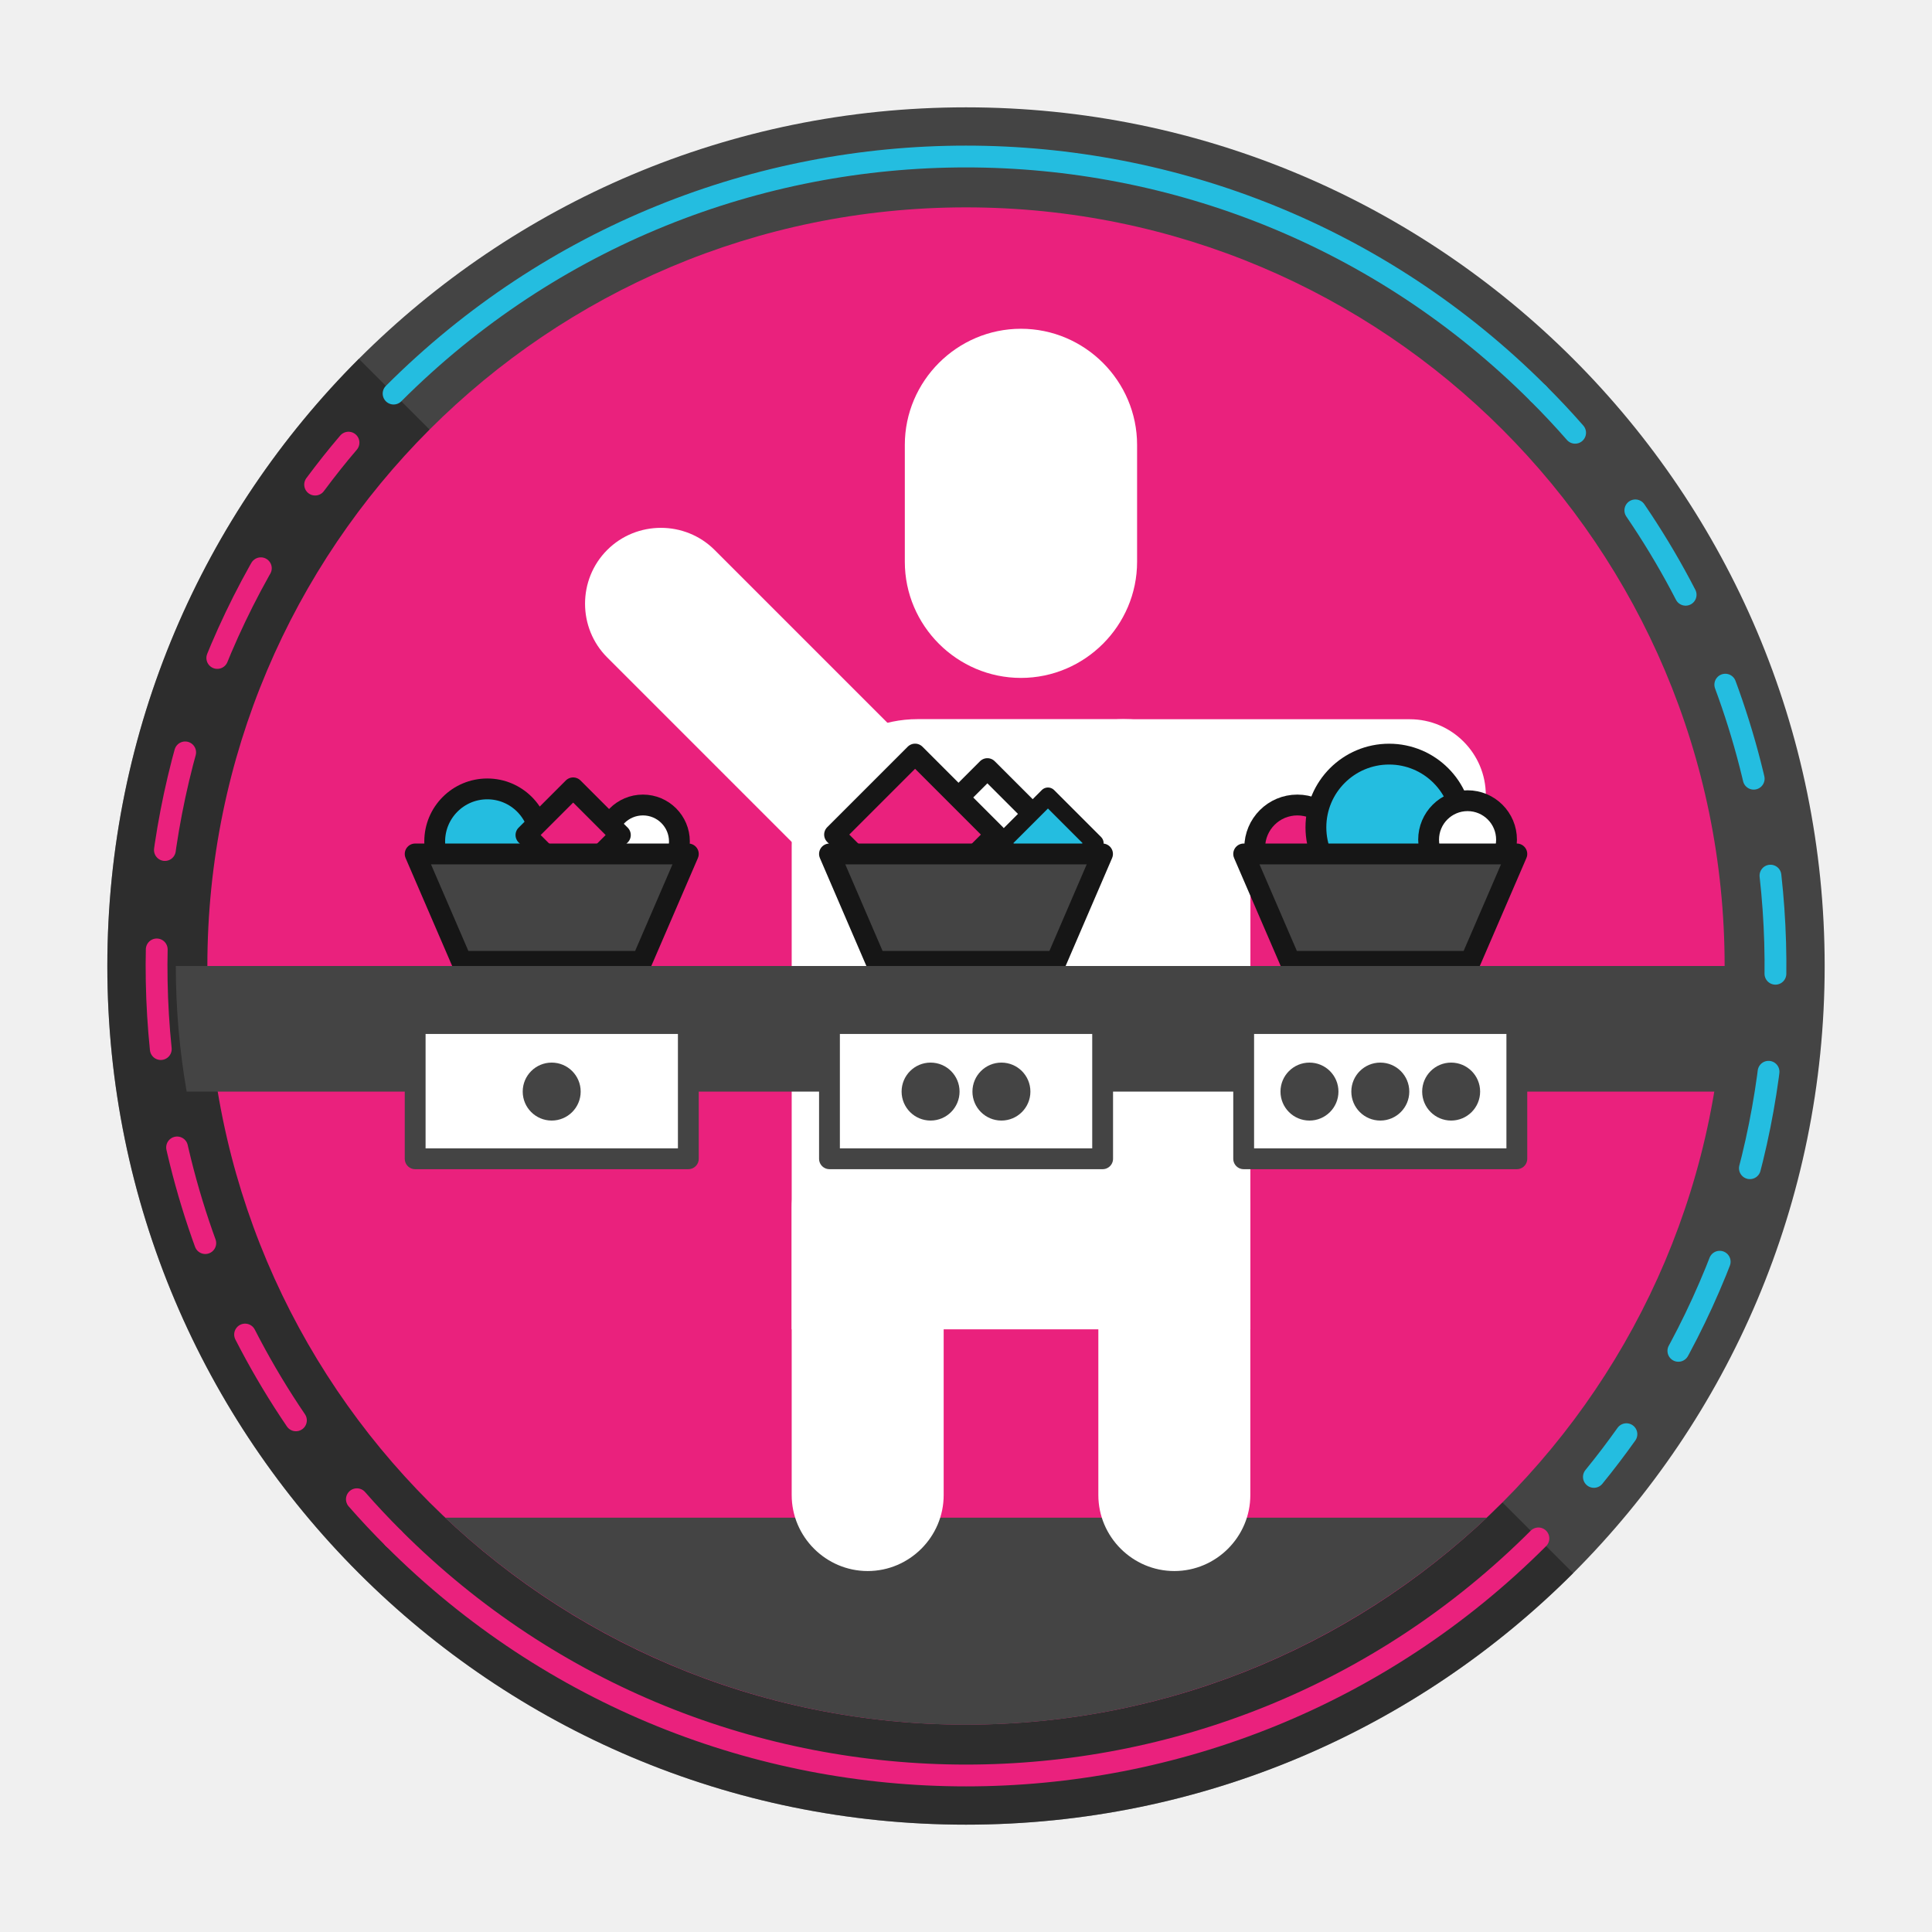
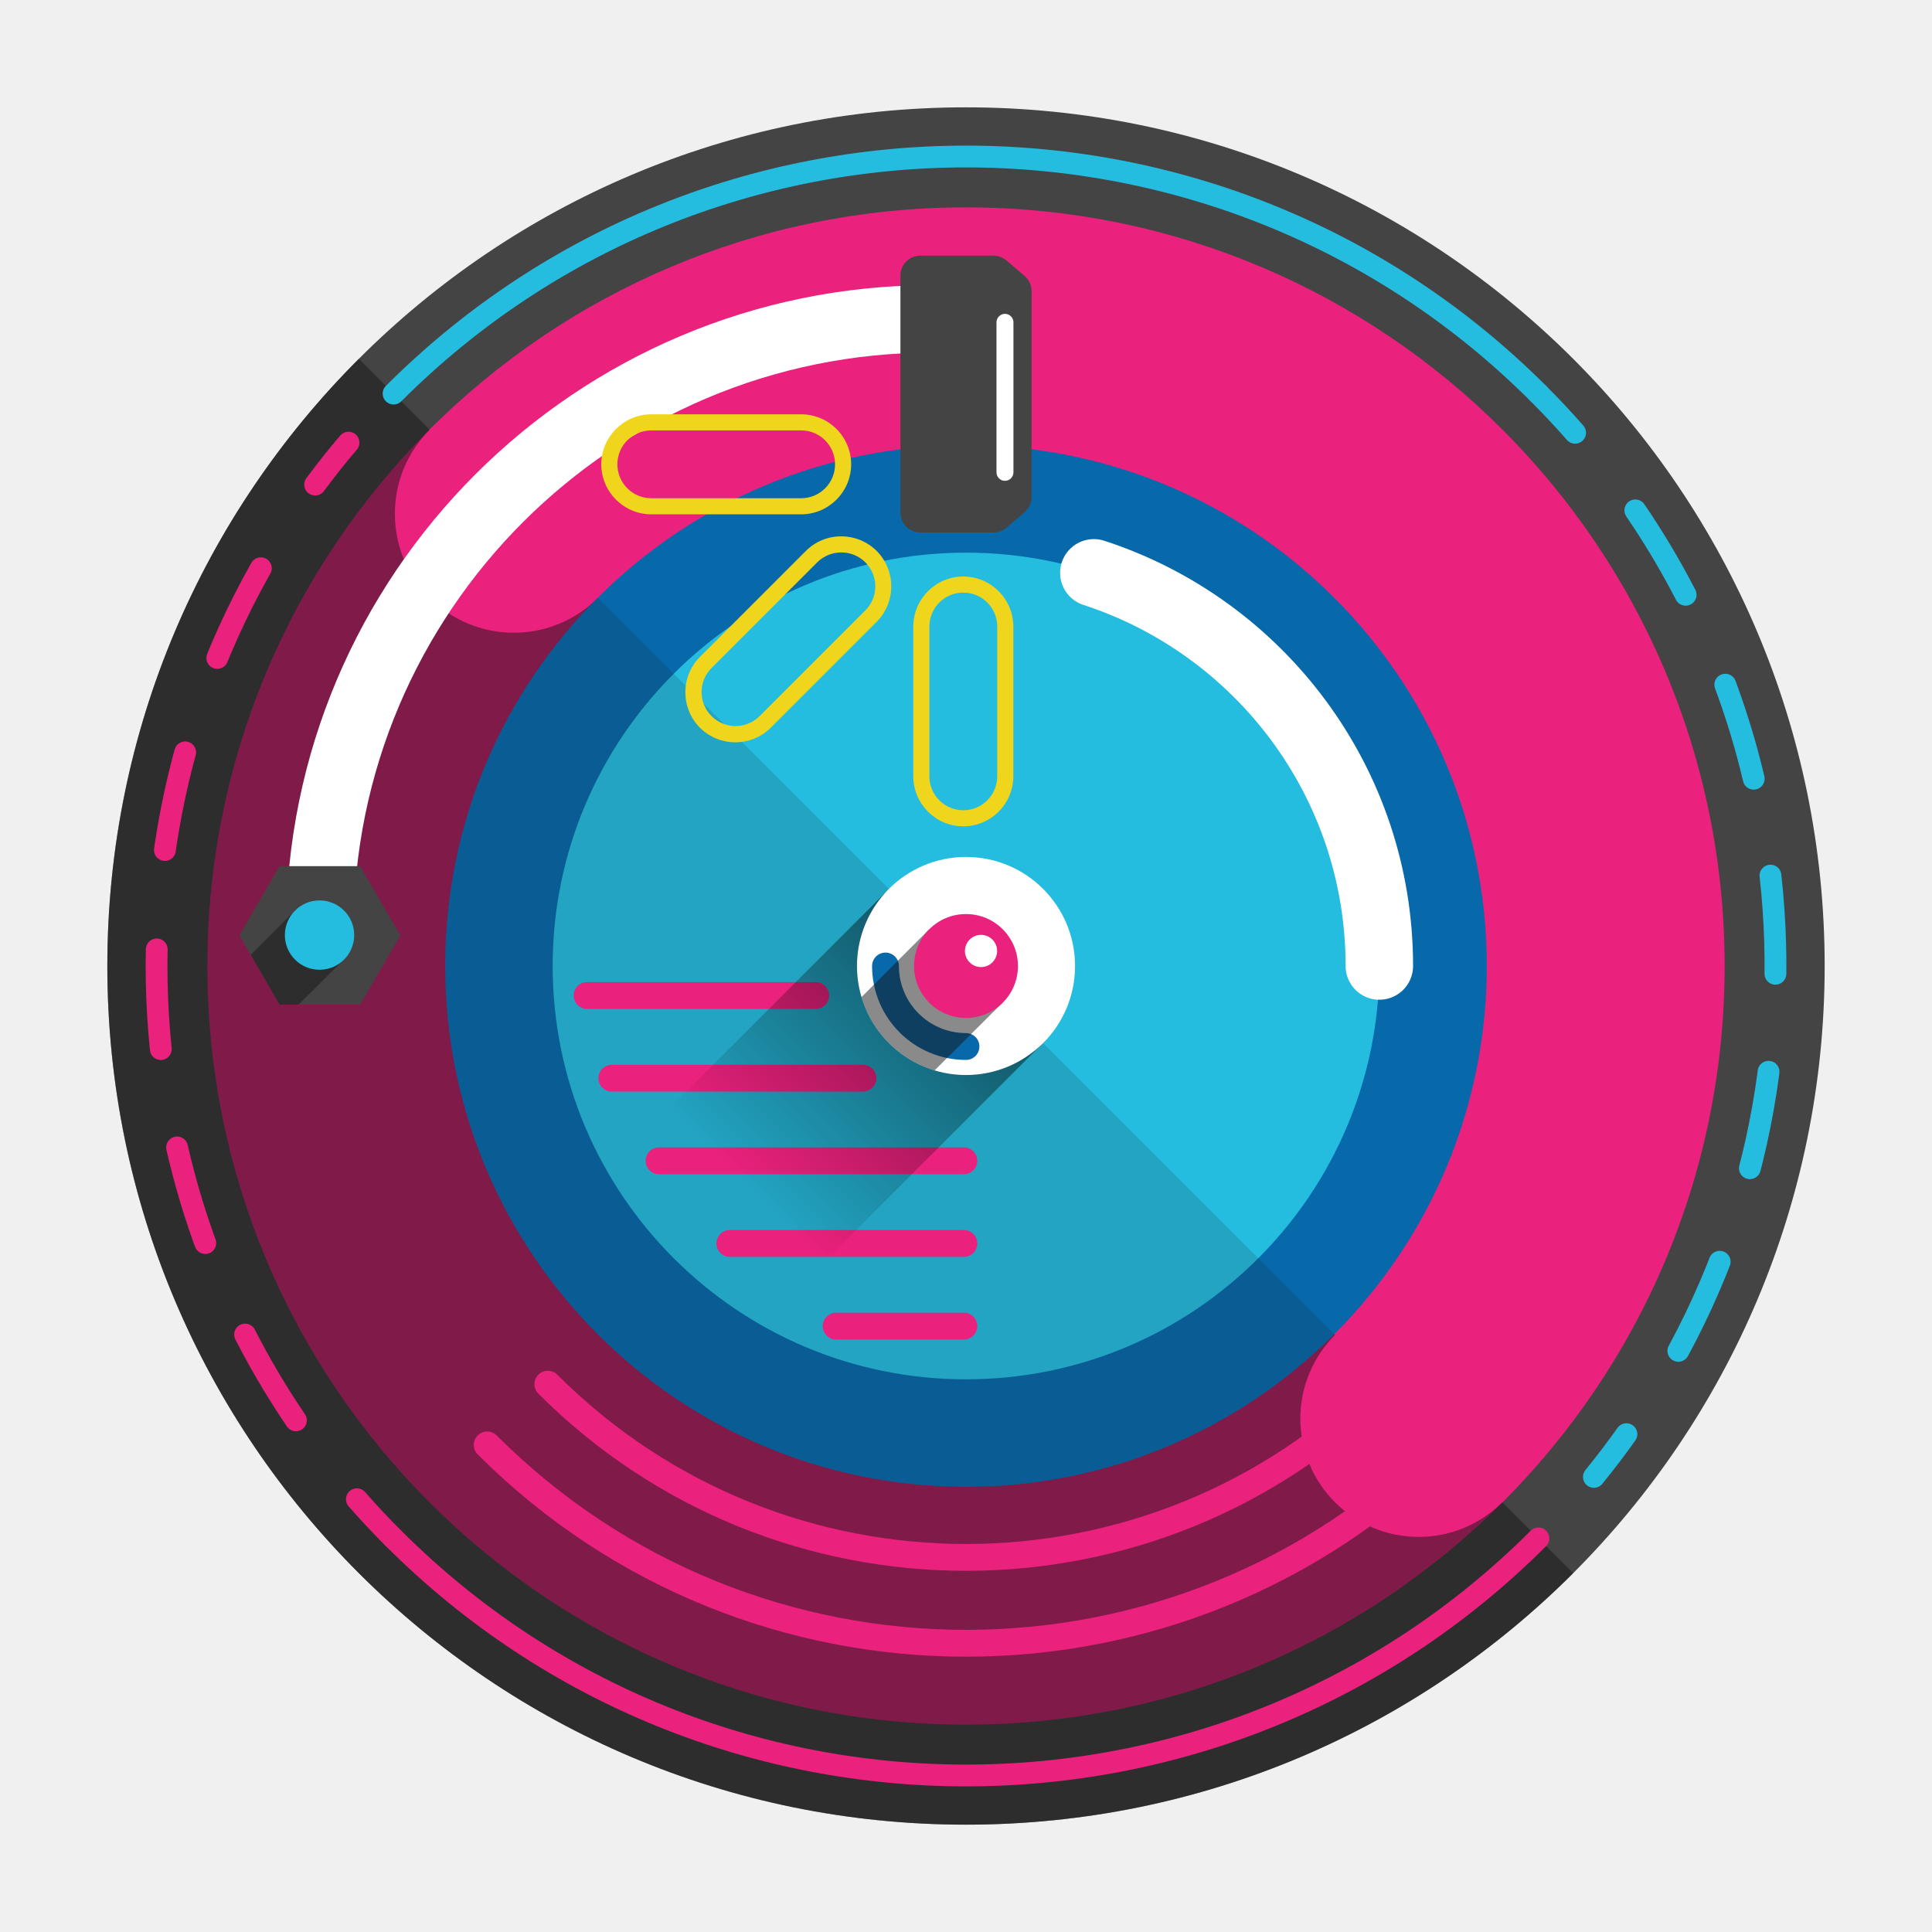
- <svg xmlns="http://www.w3.org/2000/svg" version="1.1" id="Layer_1" x="0px" y="0px" viewBox="0 0 1800 1800" style="enable-background:new 0 0 1800 1800;" xml:space="preserve">
-   <style type="text/css">
- 	.st0{fill:#444444;}
- 	.st1{opacity:0.5;fill:#161616;enable-background:new    ;}
- 	.st2{fill:#EA217D;}
- 	.st3{fill:none;stroke:#EA217D;stroke-width:20.313;stroke-linecap:round;stroke-linejoin:round;}
- 	
- 		.st4{fill:none;stroke:#EA217D;stroke-width:20.313;stroke-linecap:round;stroke-linejoin:round;stroke-dasharray:92.976,92.976,92.976,92.976;}
- 	
- 		.st5{fill:none;stroke:#EA217D;stroke-width:20.313;stroke-linecap:round;stroke-linejoin:round;stroke-dasharray:92.976,92.976,92.976,92.976,92.976,92.976;}
- 	.st6{fill:none;stroke:#EA217D;stroke-width:20.313;stroke-linecap:round;stroke-linejoin:round;stroke-miterlimit:10;}
- 	.st7{fill:none;stroke:#24BDE0;stroke-width:20.313;stroke-linecap:round;stroke-linejoin:round;}
- 	
- 		.st8{fill:none;stroke:#24BDE0;stroke-width:20.313;stroke-linecap:round;stroke-linejoin:round;stroke-dasharray:91.595,91.595,91.595,91.595;}
- 	
- 		.st9{fill:none;stroke:#24BDE0;stroke-width:20.313;stroke-linecap:round;stroke-linejoin:round;stroke-dasharray:91.595,91.595,91.595,91.595,91.595,91.595;}
- 	.st10{fill:none;stroke:#24BDE0;stroke-width:20.313;stroke-linecap:round;stroke-linejoin:round;stroke-miterlimit:10;}
- 	.st11{fill:#FFFFFF;}
- 	.st12{fill:#24BDE0;stroke:#161616;stroke-width:19.402;stroke-linecap:round;stroke-linejoin:round;stroke-miterlimit:10;}
- 	.st13{fill:#FFFFFF;stroke:#161616;stroke-width:19.402;stroke-linecap:round;stroke-linejoin:round;stroke-miterlimit:10;}
- 	.st14{fill:#EA217D;stroke:#161616;stroke-width:19.402;stroke-linecap:round;stroke-linejoin:round;stroke-miterlimit:10;}
- 	.st15{fill:#444444;stroke:#161616;stroke-width:19.402;stroke-linecap:round;stroke-linejoin:round;stroke-miterlimit:10;}
- 	.st16{fill:#24BDE0;stroke:#161616;stroke-width:16.2;stroke-linecap:round;stroke-linejoin:round;stroke-miterlimit:10;}
- 	.st17{fill:#FFFFFF;stroke:#444444;stroke-width:19.402;stroke-linecap:round;stroke-linejoin:round;stroke-miterlimit:10;}
- </style>
-   <circle class="st0" cx="900" cy="900" r="800" />
-   <path class="st1" d="M900,1700c220.9,0,420.9-89.5,565.7-234.3L334.3,334.3C189.5,479.1,100,679.1,100,900  C100,1341.8,458.2,1700,900,1700z" />
-   <circle class="st2" cx="900" cy="900" r="706.8" />
-   <g>
-     <g>
-       <g>
-         <path class="st3" d="M366.7,1433.3c-11.9-11.9-23.3-24-34.2-36.5" />
-         <path class="st4" d="M275.7,1323.3c-62.4-91.8-102.3-194.4-119.7-299.9" />
-         <path class="st5" d="M149.8,977.4c-17.2-168.1,21.9-340.9,117.3-487.7" />
-         <path class="st3" d="M293.6,451.5c9.9-13.3,20.2-26.4,31.1-39.1" />
-       </g>
-     </g>
-     <path class="st6" d="M1433.3,1433.3c-294.5,294.5-772,294.5-1066.6,0" />
-     <g>
-       <g>
-         <path class="st7" d="M1433.3,366.7c11.9,11.9,23.3,24,34.2,36.5" />
-         <path class="st8" d="M1523.6,475.5c61.6,90.3,101.5,191.1,119.5,294.9" />
-         <path class="st9" d="M1649.5,815.8c18.5,165.6-17.8,336.2-108.8,482.4" />
-         <path class="st7" d="M1515.3,1336.2c-9.6,13.5-19.7,26.8-30.3,39.8" />
-       </g>
-     </g>
-     <path class="st10" d="M366.7,366.7c294.5-294.5,772-294.5,1066.6,0" />
-   </g>
-   <circle class="st12" cx="454" cy="784" r="49" />
-   <circle class="st13" cx="599" cy="784" r="34" />
-   <rect x="502.9" y="746.9" transform="matrix(0.7071 -0.7071 0.7071 0.7071 -393.7173 605.4645)" class="st14" width="62.2" height="62.2" />
-   <path class="st11" d="M951.2,631.6L951.2,631.6c-59.5,0-108.2-48.7-108.2-108.2V414.5c0-59.5,48.7-108.2,108.2-108.2l0,0  c59.5,0,108.2,48.7,108.2,108.2v108.9C1059.4,582.9,1010.7,631.6,951.2,631.6z" />
-   <path class="st0" d="M414.8,1414c126.6,119,297.3,192.9,485.2,192.9s358.6-73.9,485.2-192.9H414.8z" />
-   <path class="st11" d="M808.4,1463.7L808.4,1463.7c-38.9,0-70.8-31.9-70.8-70.8v-268.1c0-38.9,31.9-70.8,70.8-70.8l0,0  c38.9,0,70.8,31.9,70.8,70.8v268.1C879.2,1431.9,847.3,1463.7,808.4,1463.7z" />
-   <path class="st11" d="M855.4,802.1L855.4,802.1c-27.5,27.5-72.6,27.5-100.1,0L565.7,612.5c-27.5-27.5-27.5-72.6,0-100.1l0,0  c27.5-27.5,72.6-27.5,100.1,0L855.4,702C882.9,729.5,882.9,774.5,855.4,802.1z" />
-   <path class="st11" d="M1384.3,740.9L1384.3,740.9c0,38.9-31.9,70.8-70.8,70.8h-268.1c-38.9,0-70.8-31.9-70.8-70.8l0,0  c0-38.9,31.9-70.8,70.8-70.8h268.1C1352.5,670.1,1384.3,701.9,1384.3,740.9z" />
-   <path class="st11" d="M1094.1,1463.7L1094.1,1463.7c-38.9,0-70.8-31.9-70.8-70.8v-268.1c0-38.9,31.9-70.8,70.8-70.8l0,0  c38.9,0,70.8,31.9,70.8,70.8v268.1C1164.9,1431.9,1133,1463.7,1094.1,1463.7z" />
-   <path class="st11" d="M1164.9,1238.5H737.6V787.3c0-64.5,52.8-117.3,117.3-117.3h192.8c64.5,0,117.3,52.8,117.3,117.3L1164.9,1238.5  L1164.9,1238.5z" />
-   <rect x="882.9" y="731.4" transform="matrix(0.7071 -0.7071 0.7071 0.7071 -273.9533 875.6078)" class="st13" width="74.1" height="74.1" />
-   <rect x="799.5" y="724.5" transform="matrix(0.7071 -0.7071 0.7071 0.7071 -300.0794 830.5985)" class="st14" width="106.1" height="106.1" />
-   <polygon class="st15" points="598.1,895.7 430,895.7 386.8,795.6 641.3,795.6 " />
-   <rect x="945.4" y="754.6" transform="matrix(0.7071 -0.7071 0.7071 0.7071 -269.4862 920.4843)" class="st16" width="61.9" height="61.9" />
-   <polygon class="st15" points="984.1,895.7 815.9,895.7 772.8,795.6 1027.2,795.6 " />
-   <circle class="st14" cx="1208.7" cy="789.7" r="39.7" />
-   <circle class="st12" cx="1294.2" cy="770.8" r="68.2" />
-   <circle class="st13" cx="1367.3" cy="782.3" r="36.3" />
-   <polygon class="st15" points="1370,895.7 1201.9,895.7 1158.7,795.6 1413.2,795.6 " />
-   <path class="st0" d="M1626.1,1017c6.6-38,10.1-77.1,10.1-117H163.8c0,39.9,3.5,79,10.1,117H1626.1z" />
-   <rect x="386.8" y="953.6" class="st17" width="254.5" height="126" />
-   <rect x="772.8" y="953.6" class="st17" width="254.5" height="126" />
-   <rect x="1158.7" y="953.6" class="st17" width="254.5" height="126" />
-   <circle class="st0" cx="514" cy="1017" r="27" />
-   <g>
-     <circle class="st0" cx="867" cy="1017" r="27" />
-     <circle class="st0" cx="933" cy="1017" r="27" />
-   </g>
-   <g>
-     <circle class="st0" cx="1220" cy="1017" r="27" />
-     <circle class="st0" cx="1286" cy="1017" r="27" />
-     <circle class="st0" cx="1352" cy="1017" r="27" />
-   </g>
+ <svg xmlns="http://www.w3.org/2000/svg" id="Layer_1" data-name="Layer 1" viewBox="0 0 1800 1800">
+   <defs>
+     <style>.cls-1{fill:#444;}.cls-2{fill:#ea217d;}.cls-16,.cls-3{fill:#161616;}.cls-20,.cls-3{opacity:0.5;}.cls-16,.cls-20,.cls-3{isolation:isolate;}.cls-10,.cls-11,.cls-12,.cls-14,.cls-18,.cls-4,.cls-5,.cls-6,.cls-7,.cls-8,.cls-9{fill:none;stroke-linecap:round;stroke-linejoin:round;}.cls-14,.cls-4,.cls-5,.cls-6,.cls-7{stroke:#ea217d;}.cls-10,.cls-4,.cls-5,.cls-6,.cls-8,.cls-9{stroke-width:20.31px;}.cls-5{stroke-dasharray:92.98 92.98 92.98 92.98;}.cls-6{stroke-dasharray:92.98 92.98 92.98 92.98 92.98 92.98;}.cls-11,.cls-7{stroke-width:20.31px;}.cls-10,.cls-11,.cls-8,.cls-9{stroke:#24bde0;}.cls-9{stroke-dasharray:91.6 91.6 91.6 91.6;}.cls-10{stroke-dasharray:91.6 91.6 91.6 91.6 91.6 91.6;}.cls-12{stroke:#fff;stroke-width:62.86px;}.cls-13{fill:#0768aa;}.cls-14,.cls-18{stroke-width:25px;}.cls-15{fill:#24bde0;}.cls-16{opacity:0.15;}.cls-17{fill:#fff;}.cls-18{stroke:#0768aa;}.cls-19{fill:#efd61d;}.cls-20{fill:url(#linear-gradient);}</style>
+     <linearGradient id="linear-gradient" x1="695.7" y1="695.7" x2="910.5" y2="910.5" gradientTransform="matrix(1, 0, 0, -1, 0, 1800)" gradientUnits="userSpaceOnUse">
+       <stop offset="0" stop-opacity="0" />
+       <stop offset="1" />
+     </linearGradient>
+   </defs>
+   <circle class="cls-1" cx="900" cy="900" r="800" />
+   <circle class="cls-2" cx="900" cy="900" r="706.8" />
+   <path class="cls-3" d="M900,1700c220.9,0,420.9-89.5,565.7-234.3L334.3,334.3C189.5,479.1,100,679.1,100,900,100,1341.8,458.2,1700,900,1700Z" />
+   <circle class="cls-2" cx="478.7" cy="478.7" r="110.8" />
+   <path class="cls-4" d="M366.7,1433.3c-11.9-11.9-23.3-24-34.2-36.5" />
+   <path class="cls-5" d="M275.7,1323.3A750.23,750.23,0,0,1,156,1023.4" />
+   <path class="cls-6" d="M149.8,977.4c-17.2-168.1,21.9-340.9,117.3-487.7" />
+   <path class="cls-4" d="M293.6,451.5c9.9-13.3,20.2-26.4,31.1-39.1" />
+   <path class="cls-7" d="M1433.3,1433.3c-294.5,294.5-772,294.5-1066.6,0" />
+   <path class="cls-8" d="M1433.3,366.7c11.9,11.9,23.3,24,34.2,36.5" />
+   <path class="cls-9" d="M1523.6,475.5a750.55,750.55,0,0,1,119.5,294.9" />
+   <path class="cls-10" d="M1649.5,815.8c18.5,165.6-17.8,336.2-108.8,482.4" />
+   <path class="cls-8" d="M1515.3,1336.2q-14.4,20.25-30.3,39.8" />
+   <path class="cls-11" d="M366.7,366.7c294.5-294.5,772-294.5,1066.6,0" />
+   <path class="cls-12" d="M297.9,867.7c0-315.1,255.5-570.6,570.6-570.6" />
+   <circle class="cls-13" cx="900" cy="900" r="485.2" />
+   <path class="cls-14" d="M1289.6,1289.6c-215.2,215.2-564.1,215.2-779.2,0" />
+   <path class="cls-14" d="M1346.2,1346.2c-246.4,246.4-645.9,246.4-892.3,0" />
+   <circle class="cls-15" cx="900" cy="900" r="385.1" />
+   <path class="cls-16" d="M900,1385.2a483.68,483.68,0,0,0,343.1-142.1L556.9,556.9A483.68,483.68,0,0,0,414.8,900C414.8,1168,632,1385.2,900,1385.2Z" />
+   <circle class="cls-17" cx="900" cy="900" r="101.6" />
+   <path class="cls-18" d="M900,975a75,75,0,0,1-75-75" />
+   <path class="cls-1" d="M838.9,477.6V256.7a18.52,18.52,0,0,1,18.5-18.5h68.2a18.67,18.67,0,0,1,12,4.4l17,14.5a18.63,18.63,0,0,1,6.5,14.1V463.1a18.63,18.63,0,0,1-6.5,14.1l-17,14.5a18.14,18.14,0,0,1-12,4.4H857.4A18.52,18.52,0,0,1,838.9,477.6Z" />
+   <path class="cls-17" d="M936.3,448h0a7.92,7.92,0,0,1-7.9-7.9V300.3a7.92,7.92,0,0,1,7.9-7.9h0a7.92,7.92,0,0,1,7.9,7.9V440.1A8,8,0,0,1,936.3,448Z" />
+   <polygon class="cls-1" points="260.5 936 223 871.5 260.5 807 335.5 807 373 871.5 335.5 936 260.5 936" />
+   <polygon class="cls-3" points="233.6 889.6 260.5 936 278.2 936 321.7 892.7 276 847.1 233.6 889.6" />
+   <circle class="cls-15" cx="297.7" cy="871.2" r="32.3" />
+   <path class="cls-19" d="M783.8,514.7a31.6,31.6,0,0,1,22.4,54l-98.7,98.7a31.68,31.68,0,0,1-44.8-44.8l98.7-98.7a31.71,31.71,0,0,1,22.4-9.2m0-15a46.39,46.39,0,0,0-33,13.6L652.1,612a46.9,46.9,0,0,0,0,66h0a46.84,46.84,0,0,0,66,0l98.7-98.7a46.9,46.9,0,0,0,0-66h0a46.81,46.81,0,0,0-33-13.6Z" />
+   <path class="cls-19" d="M746.4,401a31.6,31.6,0,0,1,0,63.2H606.8a31.6,31.6,0,0,1,0-63.2H746.4m0-15H606.8a46.71,46.71,0,0,0-46.6,46.6h0a46.71,46.71,0,0,0,46.6,46.6H746.4A46.71,46.71,0,0,0,793,432.6h0A46.65,46.65,0,0,0,746.4,386Z" />
+   <path class="cls-19" d="M897.5,552.1a31.6,31.6,0,0,1,31.6,31.6V723.3a31.6,31.6,0,0,1-63.2,0V583.7a31.54,31.54,0,0,1,31.6-31.6m0-15h0a46.71,46.71,0,0,0-46.6,46.6V723.3a46.71,46.71,0,0,0,46.6,46.6h0a46.71,46.71,0,0,0,46.6-46.6V583.7a46.78,46.78,0,0,0-46.6-46.6Z" />
+   <path class="cls-12" d="M1019.1,533.7c154.4,50.2,266,195.2,266,366.3" />
+   <line class="cls-14" x1="760" y1="927.5" x2="547" y2="927.5" />
+   <line class="cls-14" x1="804" y1="1004.5" x2="570" y2="1004.5" />
+   <line class="cls-14" x1="898" y1="1081.5" x2="614" y2="1081.5" />
+   <line class="cls-14" x1="898" y1="1158.5" x2="680" y2="1158.5" />
+   <line class="cls-14" x1="898" y1="1235.5" x2="779" y2="1235.5" />
+   <path class="cls-3" d="M802.6,929a101.82,101.82,0,0,0,68.1,68.3l63.4-63.1-68.4-68.4Z" />
+   <circle class="cls-2" cx="900" cy="900" r="48.4" />
+   <circle class="cls-17" cx="914" cy="886" r="15" />
+   <path class="cls-20" d="M900,1001.6a101.59,101.59,0,0,1-74-171.2L569.6,1086.8l143.6,143.6L971,972.5A100.64,100.64,0,0,1,900,1001.6Z" />
+   <circle class="cls-2" cx="1321.7" cy="1321.7" r="110.2" />
</svg>
